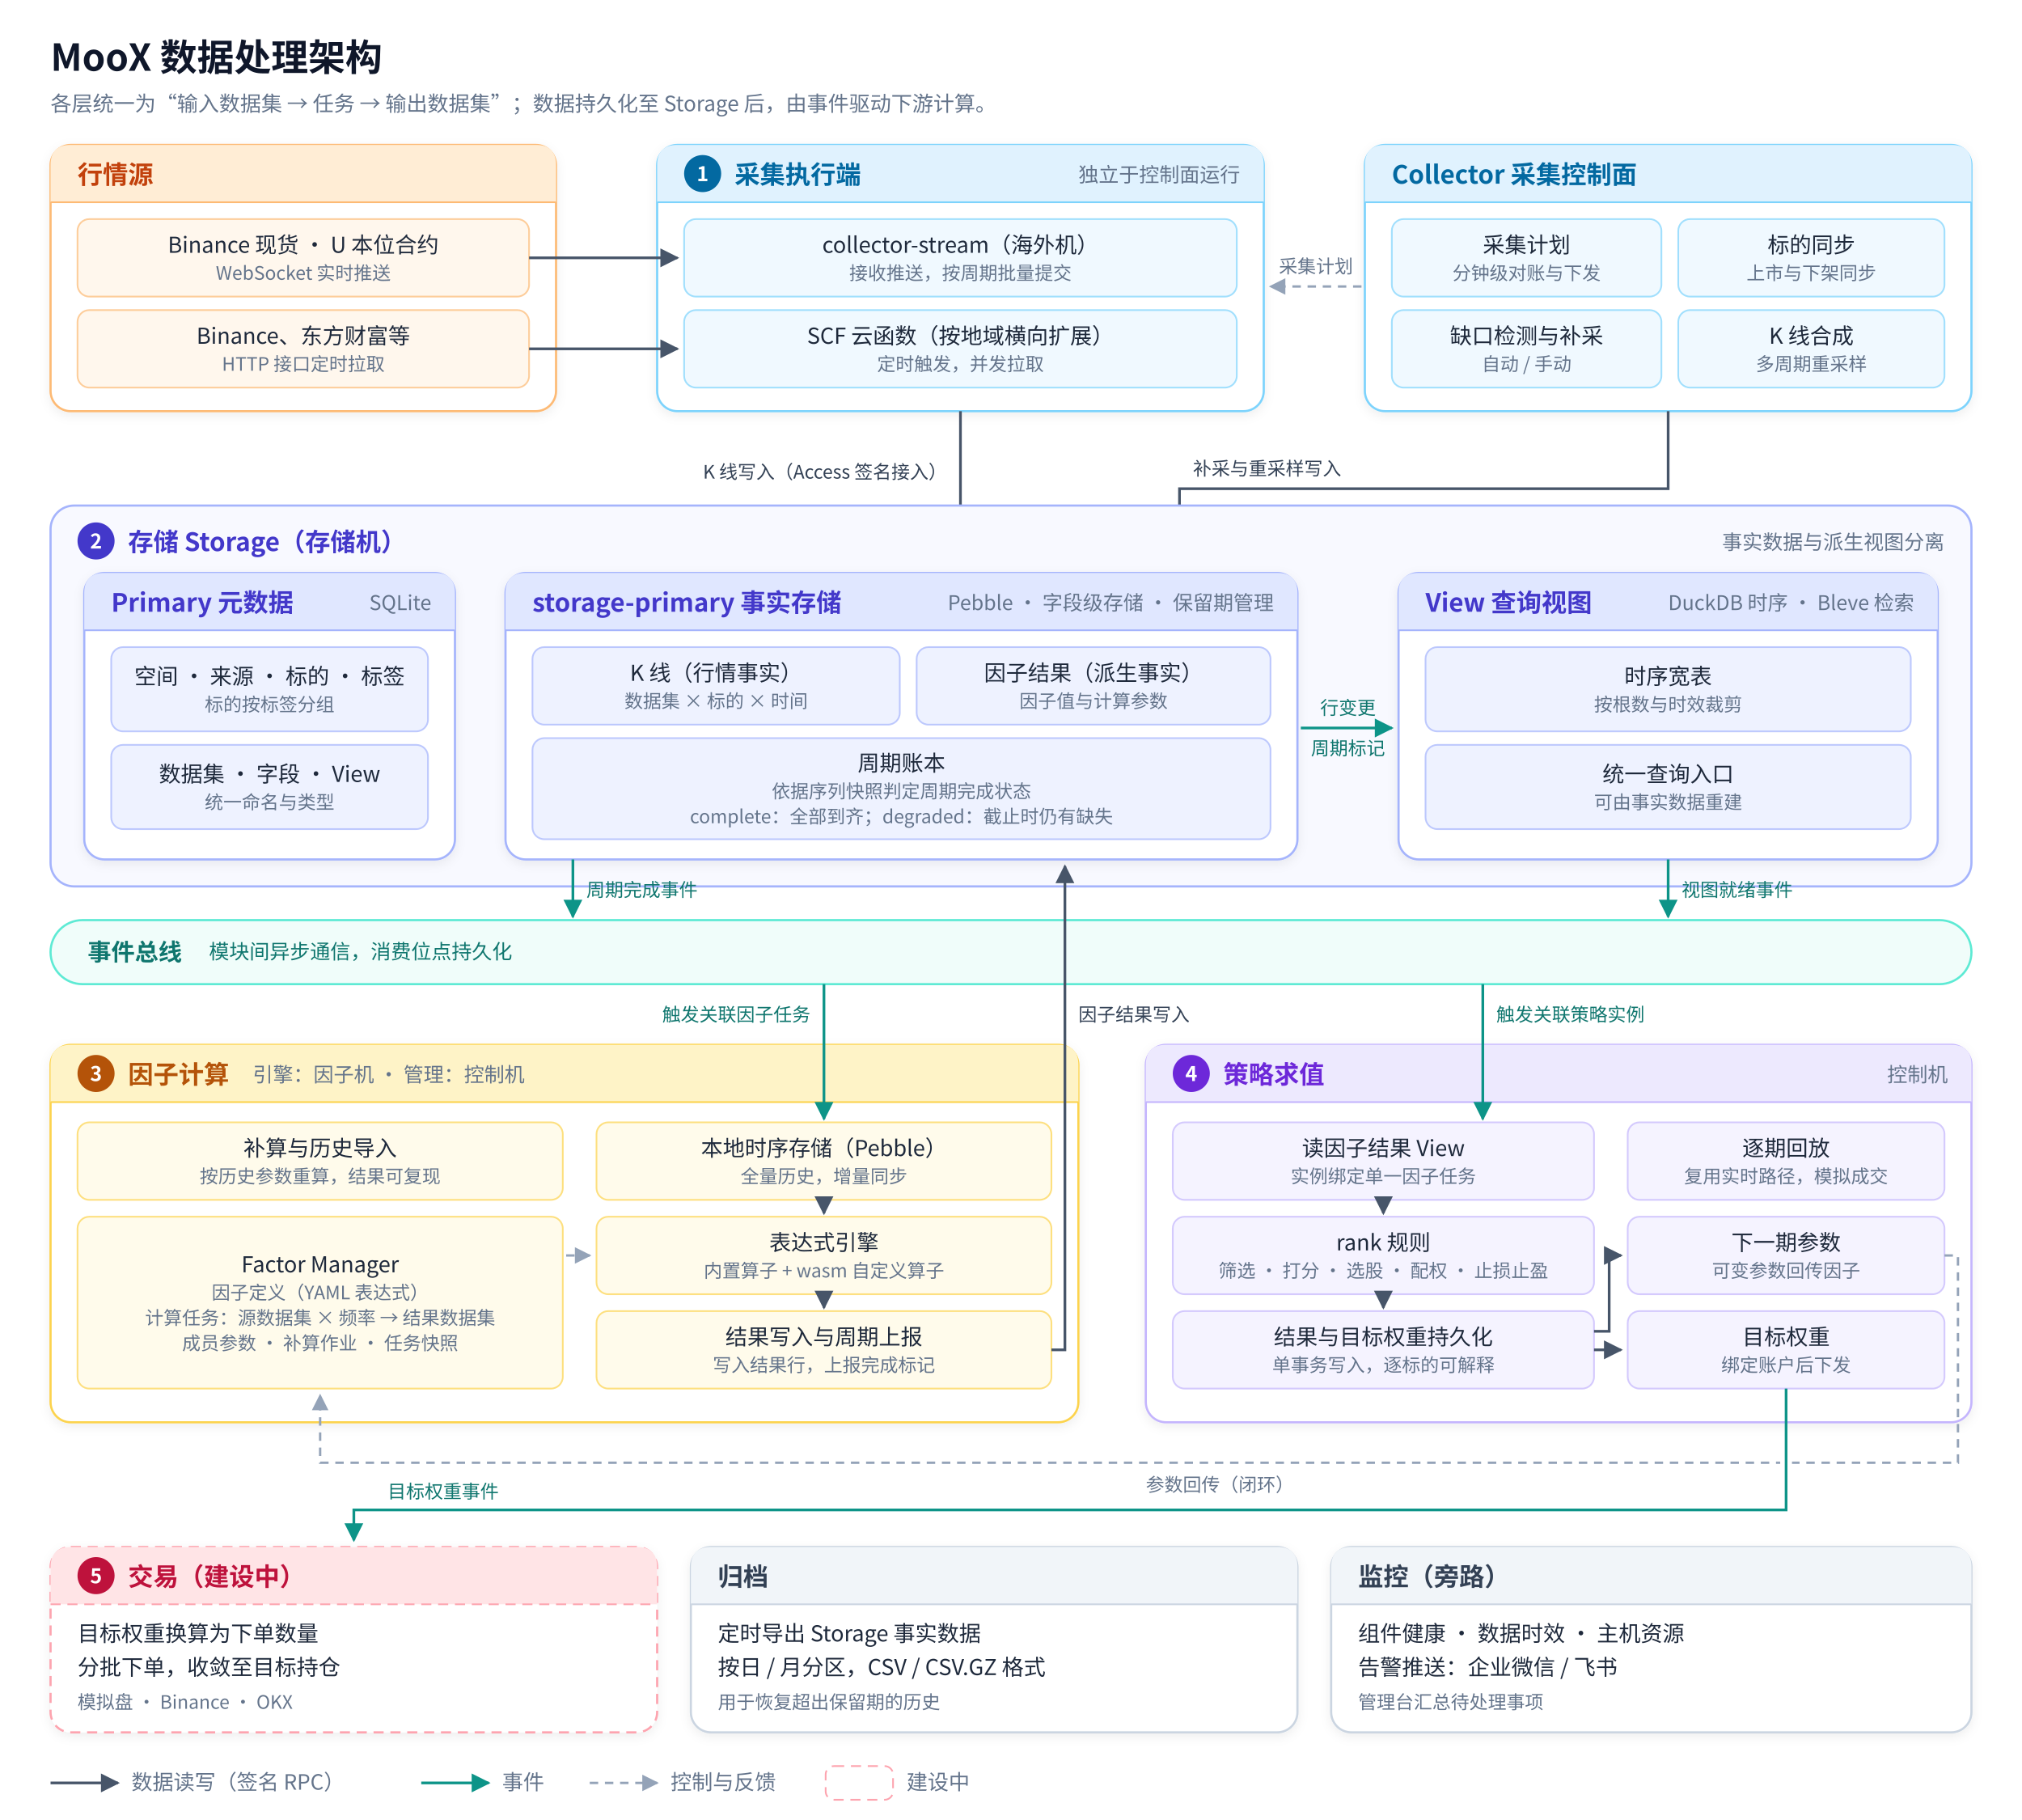
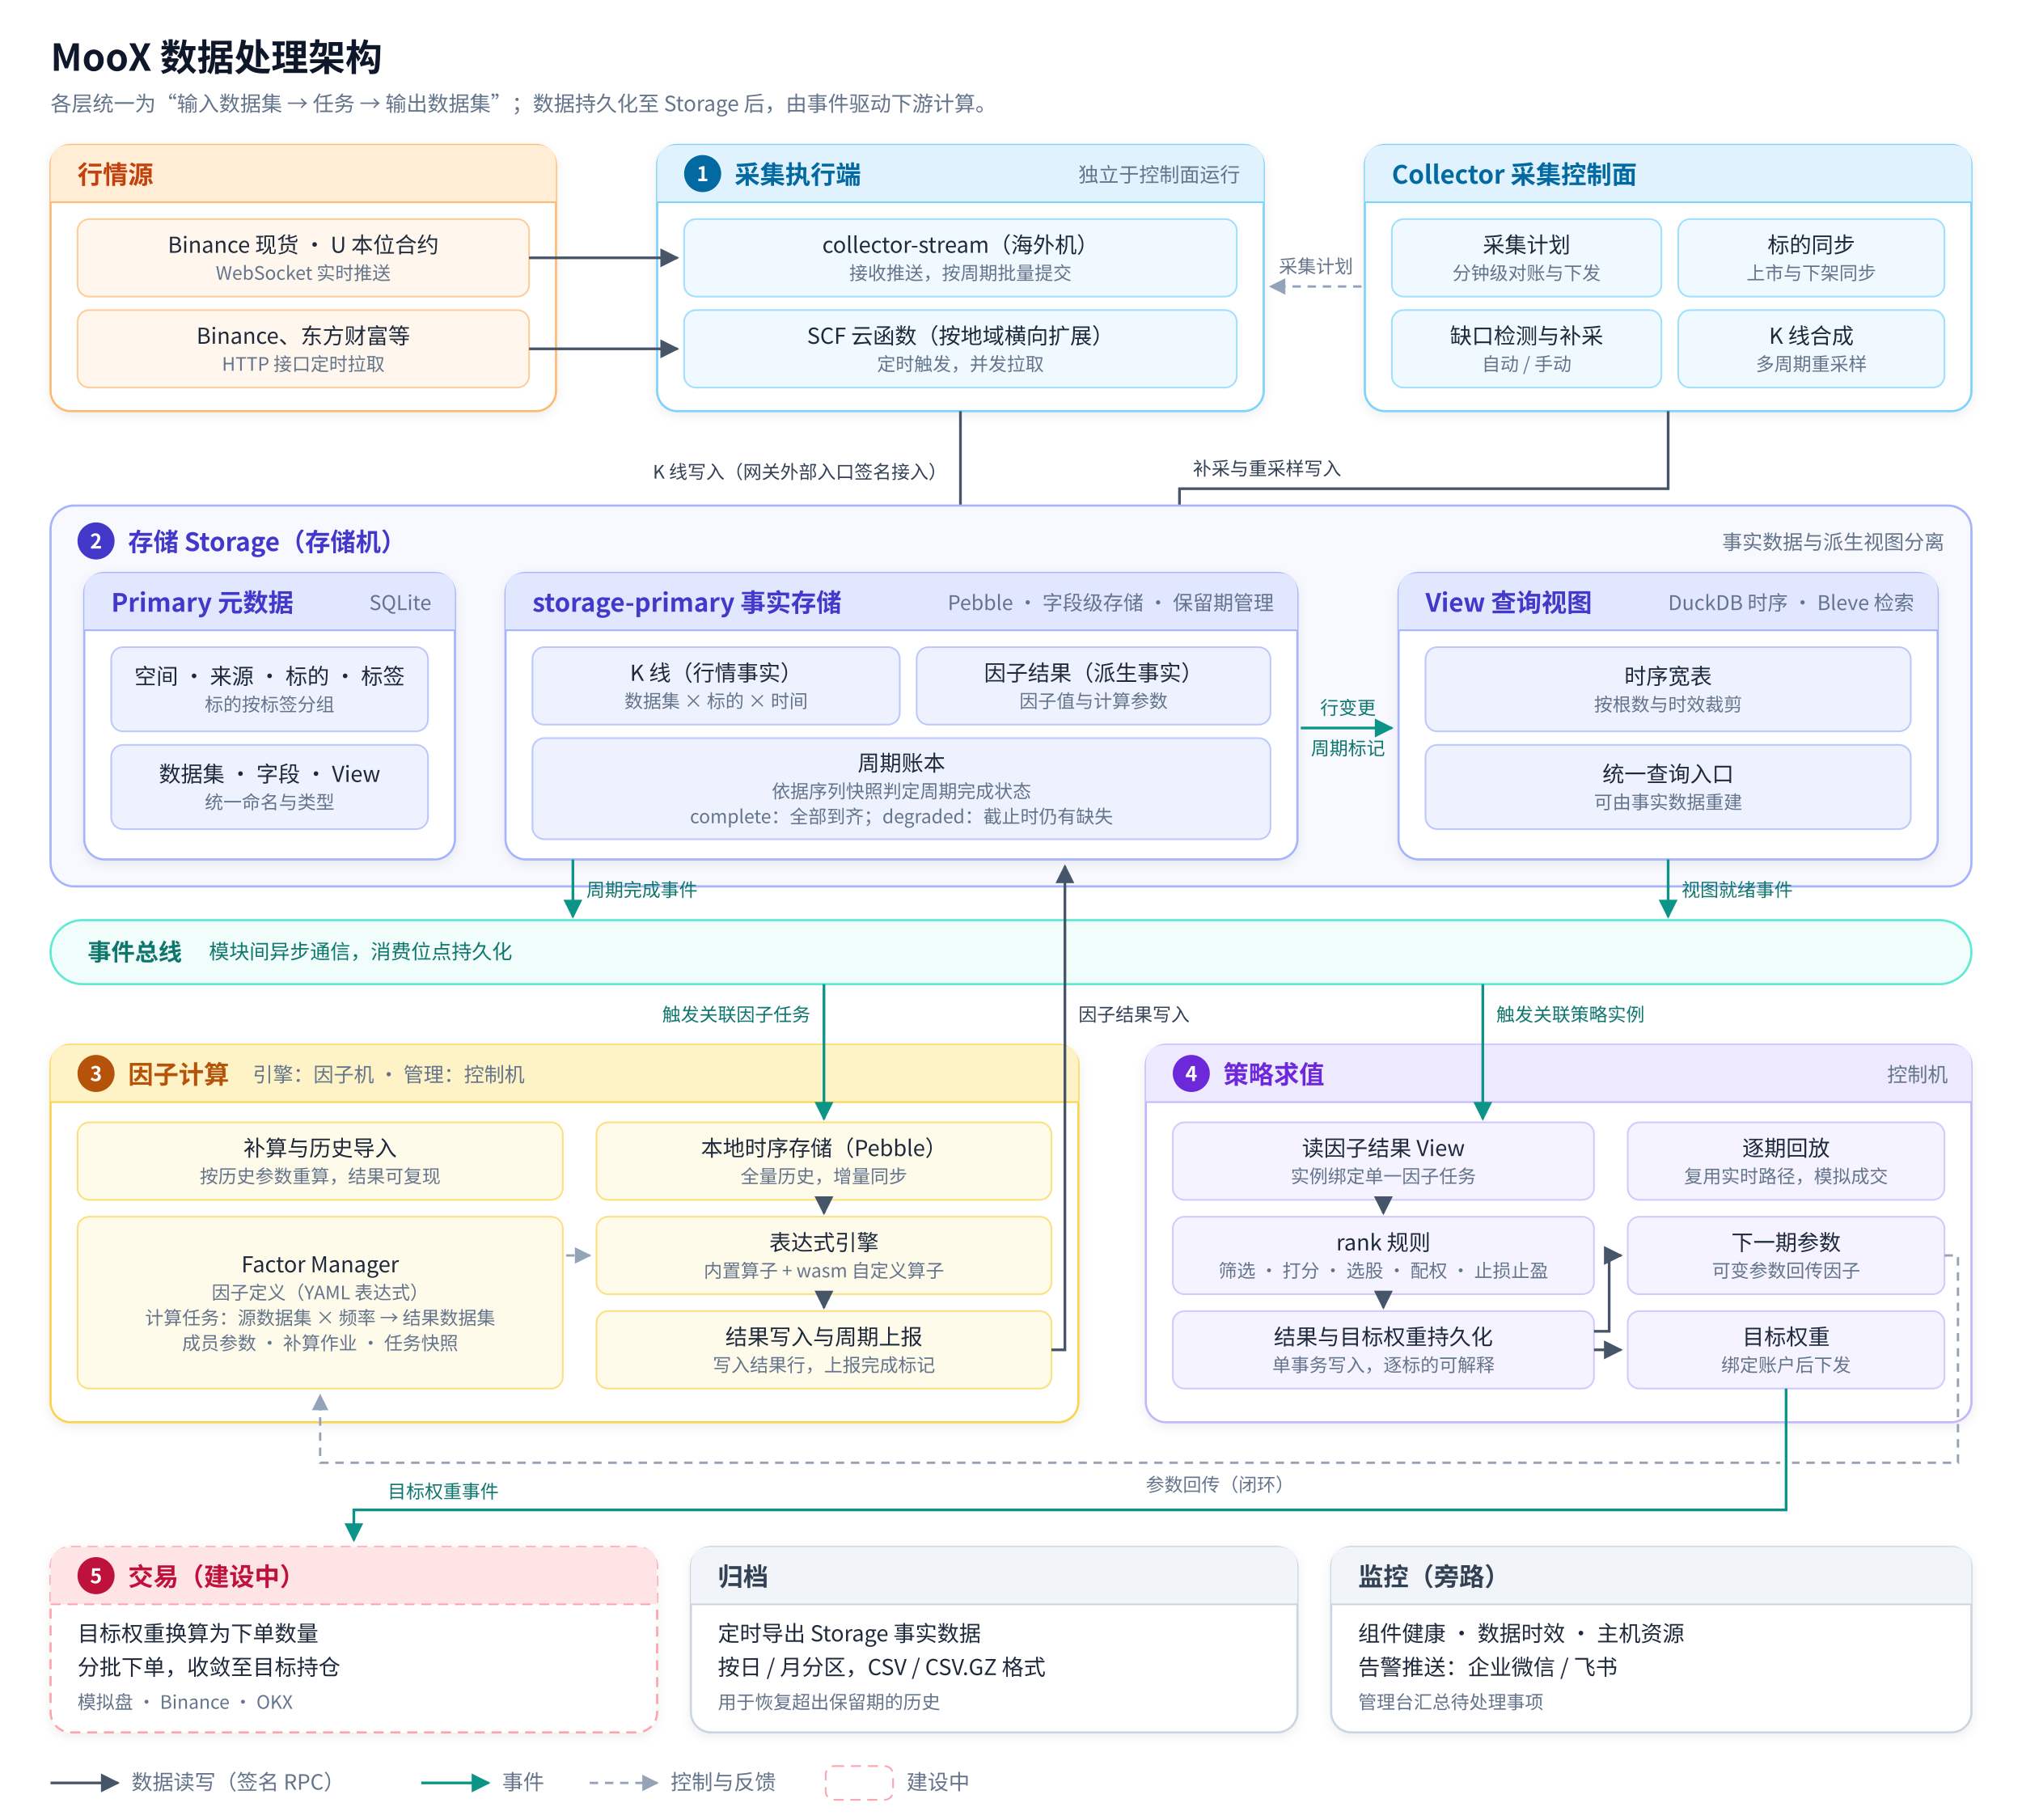
<svg xmlns="http://www.w3.org/2000/svg" viewBox="0 0 1200 1080" width="1200" height="1080" font-family="-apple-system, BlinkMacSystemFont, 'PingFang SC', 'Hiragino Sans GB', 'Microsoft YaHei', 'Noto Sans CJK SC', sans-serif">
  <defs>
    <marker id="m-data" viewBox="0 0 10 10" refX="9" refY="5" markerWidth="7" markerHeight="7" orient="auto">
      <path d="M0,0 L10,5 L0,10 z" fill="#475569" />
    </marker>
    <marker id="m-event" viewBox="0 0 10 10" refX="9" refY="5" markerWidth="7" markerHeight="7" orient="auto">
      <path d="M0,0 L10,5 L0,10 z" fill="#0d9488" />
    </marker>
    <marker id="m-ctrl" viewBox="0 0 10 10" refX="9" refY="5" markerWidth="7" markerHeight="7" orient="auto">
      <path d="M0,0 L10,5 L0,10 z" fill="#94a3b8" />
    </marker>
    <filter id="shadow" x="-5%" y="-5%" width="110%" height="125%">
      <feDropShadow dx="0" dy="2" stdDeviation="3" flood-color="#0f172a" flood-opacity="0.07" />
    </filter>
    <style>
      .title { font-size: 22px; font-weight: 700; fill: #0f172a; }
      .lead { font-size: 12.5px; fill: #64748b; }
      .head { font-size: 15px; font-weight: 600; }
      .badge { font-size: 12px; font-weight: 700; fill: #ffffff; }
      .sub { font-size: 12px; fill: #64748b; }
      .chip-text { font-size: 13px; font-weight: 500; fill: #1e293b; }
      .chip-note { font-size: 11px; fill: #64748b; }
      .body { font-size: 13px; fill: #1e293b; }
      .data { stroke: #475569; stroke-width: 1.6; fill: none; }
      .event { stroke: #0d9488; stroke-width: 1.6; fill: none; }
      .ctrl { stroke: #94a3b8; stroke-width: 1.4; fill: none; stroke-dasharray: 5 4; }
      .l-data { font-size: 11px; fill: #334155; }
      .l-event { font-size: 11px; fill: #0f766e; }
      .l-ctrl { font-size: 11px; fill: #64748b; }
      .bus-title { font-size: 14px; font-weight: 700; fill: #0f766e; }
      .bus-note { font-size: 12px; fill: #0f766e; }
    </style>
  </defs>
  <rect x="0" y="0" width="1200" height="1080" fill="#ffffff" />
  <text class="title" x="30" y="42">MooX 数据处理架构</text>
  <text class="lead" x="30" y="66">各层统一为“输入数据集 → 任务 → 输出数据集”；数据持久化至 Storage 后，由事件驱动下游计算。</text>
  <rect x="30" y="86" width="300" height="158" rx="12" fill="#ffffff" stroke="#fdba74" stroke-width="1.3" filter="url(#shadow)" />
  <path d="M42,86 H318 Q330,86 330,98 V120 H30 V98 Q30,86 42,86 Z" fill="#ffedd5" />
  <path d="M30,120 H330" stroke="#fdba74" stroke-width="1" />
  <text class="head" x="46" y="109" fill="#c2410c">行情源</text>
  <rect x="46" y="130" width="268" height="46" rx="7" fill="#fff7ed" stroke="#fdba74" stroke-opacity="0.7" />
  <text class="chip-text" x="180" y="150.0" text-anchor="middle">Binance 现货 · U 本位合约</text>
  <text class="chip-note" x="180" y="166.0" text-anchor="middle">WebSocket 实时推送</text>
  <rect x="46" y="184" width="268" height="46" rx="7" fill="#fff7ed" stroke="#fdba74" stroke-opacity="0.7" />
  <text class="chip-text" x="180" y="204.0" text-anchor="middle">Binance、东方财富等</text>
  <text class="chip-note" x="180" y="220.0" text-anchor="middle">HTTP 接口定时拉取</text>
  <rect x="390" y="86" width="360" height="158" rx="12" fill="#ffffff" stroke="#7dd3fc" stroke-width="1.3" filter="url(#shadow)" />
  <path d="M402,86 H738 Q750,86 750,98 V120 H390 V98 Q390,86 402,86 Z" fill="#e0f2fe" />
  <path d="M390,120 H750" stroke="#7dd3fc" stroke-width="1" />
  <circle cx="417" cy="103" r="11" fill="#0369a1" />
  <text class="badge" x="417" y="107.5" text-anchor="middle">1</text>
  <text class="head" x="436" y="109" fill="#0369a1">采集执行端</text>
  <text class="sub" x="736" y="108" text-anchor="end">独立于控制面运行</text>
  <rect x="406" y="130" width="328" height="46" rx="7" fill="#f0f9ff" stroke="#7dd3fc" stroke-opacity="0.7" />
  <text class="chip-text" x="570" y="150.0" text-anchor="middle">collector-stream（海外机）</text>
  <text class="chip-note" x="570" y="166.0" text-anchor="middle">接收推送，按周期批量提交</text>
  <rect x="406" y="184" width="328" height="46" rx="7" fill="#f0f9ff" stroke="#7dd3fc" stroke-opacity="0.7" />
  <text class="chip-text" x="570" y="204.0" text-anchor="middle">SCF 云函数（按地域横向扩展）</text>
  <text class="chip-note" x="570" y="220.0" text-anchor="middle">定时触发，并发拉取</text>
  <path class="data" d="M314,153 L402,153" marker-end="url(#m-data)" />
  <path class="data" d="M314,207 L402,207" marker-end="url(#m-data)" />
  <rect x="810" y="86" width="360" height="158" rx="12" fill="#ffffff" stroke="#7dd3fc" stroke-width="1.3" filter="url(#shadow)" />
  <path d="M822,86 H1158 Q1170,86 1170,98 V120 H810 V98 Q810,86 822,86 Z" fill="#e0f2fe" />
  <path d="M810,120 H1170" stroke="#7dd3fc" stroke-width="1" />
  <text class="head" x="826" y="109" fill="#0369a1">Collector 采集控制面</text>
  <rect x="826" y="130" width="160" height="46" rx="7" fill="#f0f9ff" stroke="#7dd3fc" stroke-opacity="0.7" />
  <text class="chip-text" x="906" y="150.0" text-anchor="middle">采集计划</text>
  <text class="chip-note" x="906" y="166.0" text-anchor="middle">分钟级对账与下发</text>
  <rect x="996" y="130" width="158" height="46" rx="7" fill="#f0f9ff" stroke="#7dd3fc" stroke-opacity="0.7" />
  <text class="chip-text" x="1075" y="150.0" text-anchor="middle">标的同步</text>
  <text class="chip-note" x="1075" y="166.0" text-anchor="middle">上市与下架同步</text>
  <rect x="826" y="184" width="160" height="46" rx="7" fill="#f0f9ff" stroke="#7dd3fc" stroke-opacity="0.7" />
  <text class="chip-text" x="906" y="204.0" text-anchor="middle">缺口检测与补采</text>
  <text class="chip-note" x="906" y="220.0" text-anchor="middle">自动 / 手动</text>
  <rect x="996" y="184" width="158" height="46" rx="7" fill="#f0f9ff" stroke="#7dd3fc" stroke-opacity="0.7" />
  <text class="chip-text" x="1075" y="204.0" text-anchor="middle">K 线合成</text>
  <text class="chip-note" x="1075" y="220.0" text-anchor="middle">多周期重采样</text>
  <path class="ctrl" d="M808,170 L754,170" marker-end="url(#m-ctrl)" />
  <text class="l-ctrl" x="781" y="162" text-anchor="middle">采集计划</text>
  <path class="data" d="M570,244 L570,336" marker-end="url(#m-data)" />
-   <text class="l-data" x="562" y="284" text-anchor="end">K 线写入（Access 签名接入）</text>
+   <text class="l-data" x="562" y="284" text-anchor="end">K 线写入（网关外部入口签名接入）</text>
  <path class="data" d="M990,244 L990,290 L700,290 L700,336" marker-end="url(#m-data)" />
  <text class="l-data" x="708" y="282">补采与重采样写入</text>
  <rect x="30" y="300" width="1140" height="226" rx="14" fill="#f8f9ff" stroke="#a5b4fc" stroke-width="1.3" />
  <circle cx="57" cy="321" r="11" fill="#4338ca" />
  <text class="badge" x="57" y="325.5" text-anchor="middle">2</text>
  <text class="head" x="76" y="327" fill="#4338ca">存储 Storage（存储机）</text>
  <text class="sub" x="1154" y="326" text-anchor="end">事实数据与派生视图分离</text>
  <rect x="50" y="340" width="220" height="170" rx="12" fill="#ffffff" stroke="#a5b4fc" stroke-width="1.3" filter="url(#shadow)" />
  <path d="M62,340 H258 Q270,340 270,352 V374 H50 V352 Q50,340 62,340 Z" fill="#e0e7ff" />
  <path d="M50,374 H270" stroke="#a5b4fc" stroke-width="1" />
  <text class="head" x="66" y="363" fill="#4338ca">Primary 元数据</text>
  <text class="sub" x="256" y="362" text-anchor="end">SQLite</text>
  <rect x="66" y="384" width="188" height="50" rx="7" fill="#eef2ff" stroke="#a5b4fc" stroke-opacity="0.7" />
  <text class="chip-text" x="160" y="406.0" text-anchor="middle">空间 · 来源 · 标的 · 标签</text>
  <text class="chip-note" x="160" y="422.0" text-anchor="middle">标的按标签分组</text>
  <rect x="66" y="442" width="188" height="50" rx="7" fill="#eef2ff" stroke="#a5b4fc" stroke-opacity="0.7" />
  <text class="chip-text" x="160" y="464.0" text-anchor="middle">数据集 · 字段 · View</text>
  <text class="chip-note" x="160" y="480.0" text-anchor="middle">统一命名与类型</text>
  <rect x="300" y="340" width="470" height="170" rx="12" fill="#ffffff" stroke="#a5b4fc" stroke-width="1.3" filter="url(#shadow)" />
  <path d="M312,340 H758 Q770,340 770,352 V374 H300 V352 Q300,340 312,340 Z" fill="#e0e7ff" />
  <path d="M300,374 H770" stroke="#a5b4fc" stroke-width="1" />
  <text class="head" x="316" y="363" fill="#4338ca">storage-primary 事实存储</text>
  <text class="sub" x="756" y="362" text-anchor="end">Pebble · 字段级存储 · 保留期管理</text>
  <rect x="316" y="384" width="218" height="46" rx="7" fill="#eef2ff" stroke="#a5b4fc" stroke-opacity="0.7" />
  <text class="chip-text" x="425" y="404.0" text-anchor="middle">K 线（行情事实）</text>
  <text class="chip-note" x="425" y="420.0" text-anchor="middle">数据集 × 标的 × 时间</text>
  <rect x="544" y="384" width="210" height="46" rx="7" fill="#eef2ff" stroke="#a5b4fc" stroke-opacity="0.7" />
  <text class="chip-text" x="649" y="404.0" text-anchor="middle">因子结果（派生事实）</text>
  <text class="chip-note" x="649" y="420.0" text-anchor="middle">因子值与计算参数</text>
  <rect x="316" y="438" width="438" height="60" rx="7" fill="#eef2ff" stroke="#a5b4fc" stroke-opacity="0.7" />
  <text class="chip-text" x="535" y="457.5" text-anchor="middle">周期账本</text>
  <text class="chip-note" x="535" y="473.5" text-anchor="middle">依据序列快照判定周期完成状态</text>
  <text class="chip-note" x="535" y="488.5" text-anchor="middle">complete：全部到齐；degraded：截止时仍有缺失</text>
  <rect x="830" y="340" width="320" height="170" rx="12" fill="#ffffff" stroke="#a5b4fc" stroke-width="1.3" filter="url(#shadow)" />
  <path d="M842,340 H1138 Q1150,340 1150,352 V374 H830 V352 Q830,340 842,340 Z" fill="#e0e7ff" />
  <path d="M830,374 H1150" stroke="#a5b4fc" stroke-width="1" />
  <text class="head" x="846" y="363" fill="#4338ca">View 查询视图</text>
  <text class="sub" x="1136" y="362" text-anchor="end">DuckDB 时序 · Bleve 检索</text>
  <rect x="846" y="384" width="288" height="50" rx="7" fill="#eef2ff" stroke="#a5b4fc" stroke-opacity="0.7" />
  <text class="chip-text" x="990" y="406.0" text-anchor="middle">时序宽表</text>
  <text class="chip-note" x="990" y="422.0" text-anchor="middle">按根数与时效裁剪</text>
  <rect x="846" y="442" width="288" height="50" rx="7" fill="#eef2ff" stroke="#a5b4fc" stroke-opacity="0.7" />
  <text class="chip-text" x="990" y="464.0" text-anchor="middle">统一查询入口</text>
  <text class="chip-note" x="990" y="480.0" text-anchor="middle">可由事实数据重建</text>
  <path class="event" d="M772,432 L826,432" marker-end="url(#m-event)" />
  <text class="l-event" x="800" y="424" text-anchor="middle">行变更</text>
  <text class="l-event" x="800" y="448" text-anchor="middle">周期标记</text>
  <rect x="30" y="546" width="1140" height="38" rx="19" fill="#f0fdfa" stroke="#5eead4" stroke-width="1.3" />
  <text class="bus-title" x="52" y="570">事件总线</text>
  <text class="bus-note" x="124" y="569">模块间异步通信，消费位点持久化</text>
  <path class="event" d="M340,510 L340,544" marker-end="url(#m-event)" />
  <text class="l-event" x="348" y="532">周期完成事件</text>
  <path class="event" d="M990,510 L990,544" marker-end="url(#m-event)" />
  <text class="l-event" x="998" y="532">视图就绪事件</text>
  <rect x="30" y="620" width="610" height="224" rx="12" fill="#ffffff" stroke="#fcd34d" stroke-width="1.3" filter="url(#shadow)" />
  <path d="M42,620 H628 Q640,620 640,632 V654 H30 V632 Q30,620 42,620 Z" fill="#fef3c7" />
  <path d="M30,654 H640" stroke="#fcd34d" stroke-width="1" />
  <circle cx="57" cy="637" r="11" fill="#b45309" />
  <text class="badge" x="57" y="641.5" text-anchor="middle">3</text>
  <text class="head" x="76" y="643" fill="#b45309">因子计算</text>
  <text class="sub" x="150" y="642">引擎：因子机 · 管理：控制机</text>
  <rect x="46" y="666" width="288" height="46" rx="7" fill="#fffbeb" stroke="#fcd34d" stroke-opacity="0.7" />
  <text class="chip-text" x="190" y="686.0" text-anchor="middle">补算与历史导入</text>
  <text class="chip-note" x="190" y="702.0" text-anchor="middle">按历史参数重算，结果可复现</text>
  <rect x="46" y="722" width="288" height="102" rx="7" fill="#fffbeb" stroke="#fcd34d" stroke-opacity="0.7" />
  <text class="chip-text" x="190" y="755.0" text-anchor="middle">Factor Manager</text>
  <text class="chip-note" x="190" y="771.0" text-anchor="middle">因子定义（YAML 表达式）</text>
  <text class="chip-note" x="190" y="786.0" text-anchor="middle">计算任务：源数据集 × 频率 → 结果数据集</text>
  <text class="chip-note" x="190" y="801.0" text-anchor="middle">成员参数 · 补算作业 · 任务快照</text>
  <rect x="354" y="666" width="270" height="46" rx="7" fill="#fffbeb" stroke="#fcd34d" stroke-opacity="0.7" />
  <text class="chip-text" x="489" y="686.0" text-anchor="middle">本地时序存储（Pebble）</text>
  <text class="chip-note" x="489" y="702.0" text-anchor="middle">全量历史，增量同步</text>
  <rect x="354" y="722" width="270" height="46" rx="7" fill="#fffbeb" stroke="#fcd34d" stroke-opacity="0.7" />
  <text class="chip-text" x="489" y="742.0" text-anchor="middle">表达式引擎</text>
  <text class="chip-note" x="489" y="758.0" text-anchor="middle">内置算子 + wasm 自定义算子</text>
  <rect x="354" y="778" width="270" height="46" rx="7" fill="#fffbeb" stroke="#fcd34d" stroke-opacity="0.7" />
  <text class="chip-text" x="489" y="798.0" text-anchor="middle">结果写入与周期上报</text>
  <text class="chip-note" x="489" y="814.0" text-anchor="middle">写入结果行，上报完成标记</text>
  <path class="data" d="M489,712 L489,720" marker-end="url(#m-data)" />
  <path class="data" d="M489,768 L489,776" marker-end="url(#m-data)" />
  <path class="ctrl" d="M336,745 L350,745" marker-end="url(#m-ctrl)" />
  <path class="event" d="M489,584 L489,664" marker-end="url(#m-event)" />
  <text class="l-event" x="481" y="606" text-anchor="end">触发关联因子任务</text>
  <path class="data" d="M624,801 L632,801 L632,514" marker-end="url(#m-data)" />
  <text class="l-data" x="640" y="606">因子结果写入</text>
  <rect x="680" y="620" width="490" height="224" rx="12" fill="#ffffff" stroke="#c4b5fd" stroke-width="1.3" filter="url(#shadow)" />
  <path d="M692,620 H1158 Q1170,620 1170,632 V654 H680 V632 Q680,620 692,620 Z" fill="#ede9fe" />
  <path d="M680,654 H1170" stroke="#c4b5fd" stroke-width="1" />
  <circle cx="707" cy="637" r="11" fill="#6d28d9" />
  <text class="badge" x="707" y="641.5" text-anchor="middle">4</text>
  <text class="head" x="726" y="643" fill="#6d28d9">策略求值</text>
  <text class="sub" x="1156" y="642" text-anchor="end">控制机</text>
  <rect x="696" y="666" width="250" height="46" rx="7" fill="#f5f3ff" stroke="#c4b5fd" stroke-opacity="0.7" />
  <text class="chip-text" x="821" y="686.0" text-anchor="middle">读因子结果 View</text>
  <text class="chip-note" x="821" y="702.0" text-anchor="middle">实例绑定单一因子任务</text>
  <rect x="696" y="722" width="250" height="46" rx="7" fill="#f5f3ff" stroke="#c4b5fd" stroke-opacity="0.7" />
  <text class="chip-text" x="821" y="742.0" text-anchor="middle">rank 规则</text>
  <text class="chip-note" x="821" y="758.0" text-anchor="middle">筛选 · 打分 · 选股 · 配权 · 止损止盈</text>
  <rect x="696" y="778" width="250" height="46" rx="7" fill="#f5f3ff" stroke="#c4b5fd" stroke-opacity="0.7" />
  <text class="chip-text" x="821" y="798.0" text-anchor="middle">结果与目标权重持久化</text>
  <text class="chip-note" x="821" y="814.0" text-anchor="middle">单事务写入，逐标的可解释</text>
  <rect x="966" y="666" width="188" height="46" rx="7" fill="#f5f3ff" stroke="#c4b5fd" stroke-opacity="0.7" />
  <text class="chip-text" x="1060" y="686.0" text-anchor="middle">逐期回放</text>
  <text class="chip-note" x="1060" y="702.0" text-anchor="middle">复用实时路径，模拟成交</text>
  <rect x="966" y="722" width="188" height="46" rx="7" fill="#f5f3ff" stroke="#c4b5fd" stroke-opacity="0.7" />
  <text class="chip-text" x="1060" y="742.0" text-anchor="middle">下一期参数</text>
  <text class="chip-note" x="1060" y="758.0" text-anchor="middle">可变参数回传因子</text>
  <rect x="966" y="778" width="188" height="46" rx="7" fill="#f5f3ff" stroke="#c4b5fd" stroke-opacity="0.7" />
  <text class="chip-text" x="1060" y="798.0" text-anchor="middle">目标权重</text>
  <text class="chip-note" x="1060" y="814.0" text-anchor="middle">绑定账户后下发</text>
  <path class="data" d="M821,712 L821,720" marker-end="url(#m-data)" />
  <path class="data" d="M821,768 L821,776" marker-end="url(#m-data)" />
  <path class="data" d="M946,801 L962,801" marker-end="url(#m-data)" />
  <path class="data" d="M946,790 L955,790 L955,745 L962,745" marker-end="url(#m-data)" />
  <path class="event" d="M880,584 L880,664" marker-end="url(#m-event)" />
  <text class="l-event" x="888" y="606">触发关联策略实例</text>
  <path class="ctrl" d="M1154,745 L1162,745 L1162,868 L190,868 L190,828" marker-end="url(#m-ctrl)" />
  <text class="l-ctrl" x="680" y="885">参数回传（闭环）</text>
  <path d="M1060,861 L1060,875" stroke="#ffffff" stroke-width="7" />
  <path class="event" d="M1060,824 L1060,896 L210,896 L210,914" marker-end="url(#m-event)" />
  <text class="l-event" x="230" y="889">目标权重事件</text>
  <rect x="30" y="918" width="360" height="110" rx="12" fill="#ffffff" stroke="#fda4af" stroke-width="1.3" stroke-dasharray="6 4" filter="url(#shadow)" />
  <path d="M42,918 H378 Q390,918 390,930 V952 H30 V930 Q30,918 42,918 Z" fill="#ffe4e6" />
  <path d="M30,952 H390" stroke="#fda4af" stroke-width="1" stroke-dasharray="6 4" />
  <circle cx="57" cy="935" r="11" fill="#be123c" />
  <text class="badge" x="57" y="939.5" text-anchor="middle">5</text>
  <text class="head" x="76" y="941" fill="#be123c">交易（建设中）</text>
  <text class="body" x="46" y="974">目标权重换算为下单数量</text>
  <text class="body" x="46" y="994">分批下单，收敛至目标持仓</text>
  <text class="chip-note" x="46" y="1014">模拟盘 · Binance · OKX</text>
  <rect x="410" y="918" width="360" height="110" rx="12" fill="#ffffff" stroke="#cbd5e1" stroke-width="1.3" filter="url(#shadow)" />
  <path d="M422,918 H758 Q770,918 770,930 V952 H410 V930 Q410,918 422,918 Z" fill="#f1f5f9" />
  <path d="M410,952 H770" stroke="#cbd5e1" stroke-width="1" />
  <text class="head" x="426" y="941" fill="#334155">归档</text>
  <text class="body" x="426" y="974">定时导出 Storage 事实数据</text>
  <text class="body" x="426" y="994">按日 / 月分区，CSV / CSV.GZ 格式</text>
  <text class="chip-note" x="426" y="1014">用于恢复超出保留期的历史</text>
  <rect x="790" y="918" width="380" height="110" rx="12" fill="#ffffff" stroke="#cbd5e1" stroke-width="1.3" filter="url(#shadow)" />
  <path d="M802,918 H1158 Q1170,918 1170,930 V952 H790 V930 Q790,918 802,918 Z" fill="#f1f5f9" />
  <path d="M790,952 H1170" stroke="#cbd5e1" stroke-width="1" />
  <text class="head" x="806" y="941" fill="#334155">监控（旁路）</text>
  <text class="body" x="806" y="974">组件健康 · 数据时效 · 主机资源</text>
  <text class="body" x="806" y="994">告警推送：企业微信 / 飞书</text>
  <text class="chip-note" x="806" y="1014">管理台汇总待处理事项</text>
  <path class="data" d="M30,1058 L70,1058" marker-end="url(#m-data)" />
  <text class="lead" x="78" y="1062">数据读写（签名 RPC）</text>
  <path class="event" d="M250,1058 L290,1058" marker-end="url(#m-event)" />
  <text class="lead" x="298" y="1062">事件</text>
  <path class="ctrl" d="M350,1058 L390,1058" marker-end="url(#m-ctrl)" />
  <text class="lead" x="398" y="1062">控制与反馈</text>
  <rect x="490" y="1048" width="40" height="20" rx="5" fill="#ffffff" stroke="#fda4af" stroke-dasharray="6 4" />
  <text class="lead" x="538" y="1062">建设中</text>
</svg>
